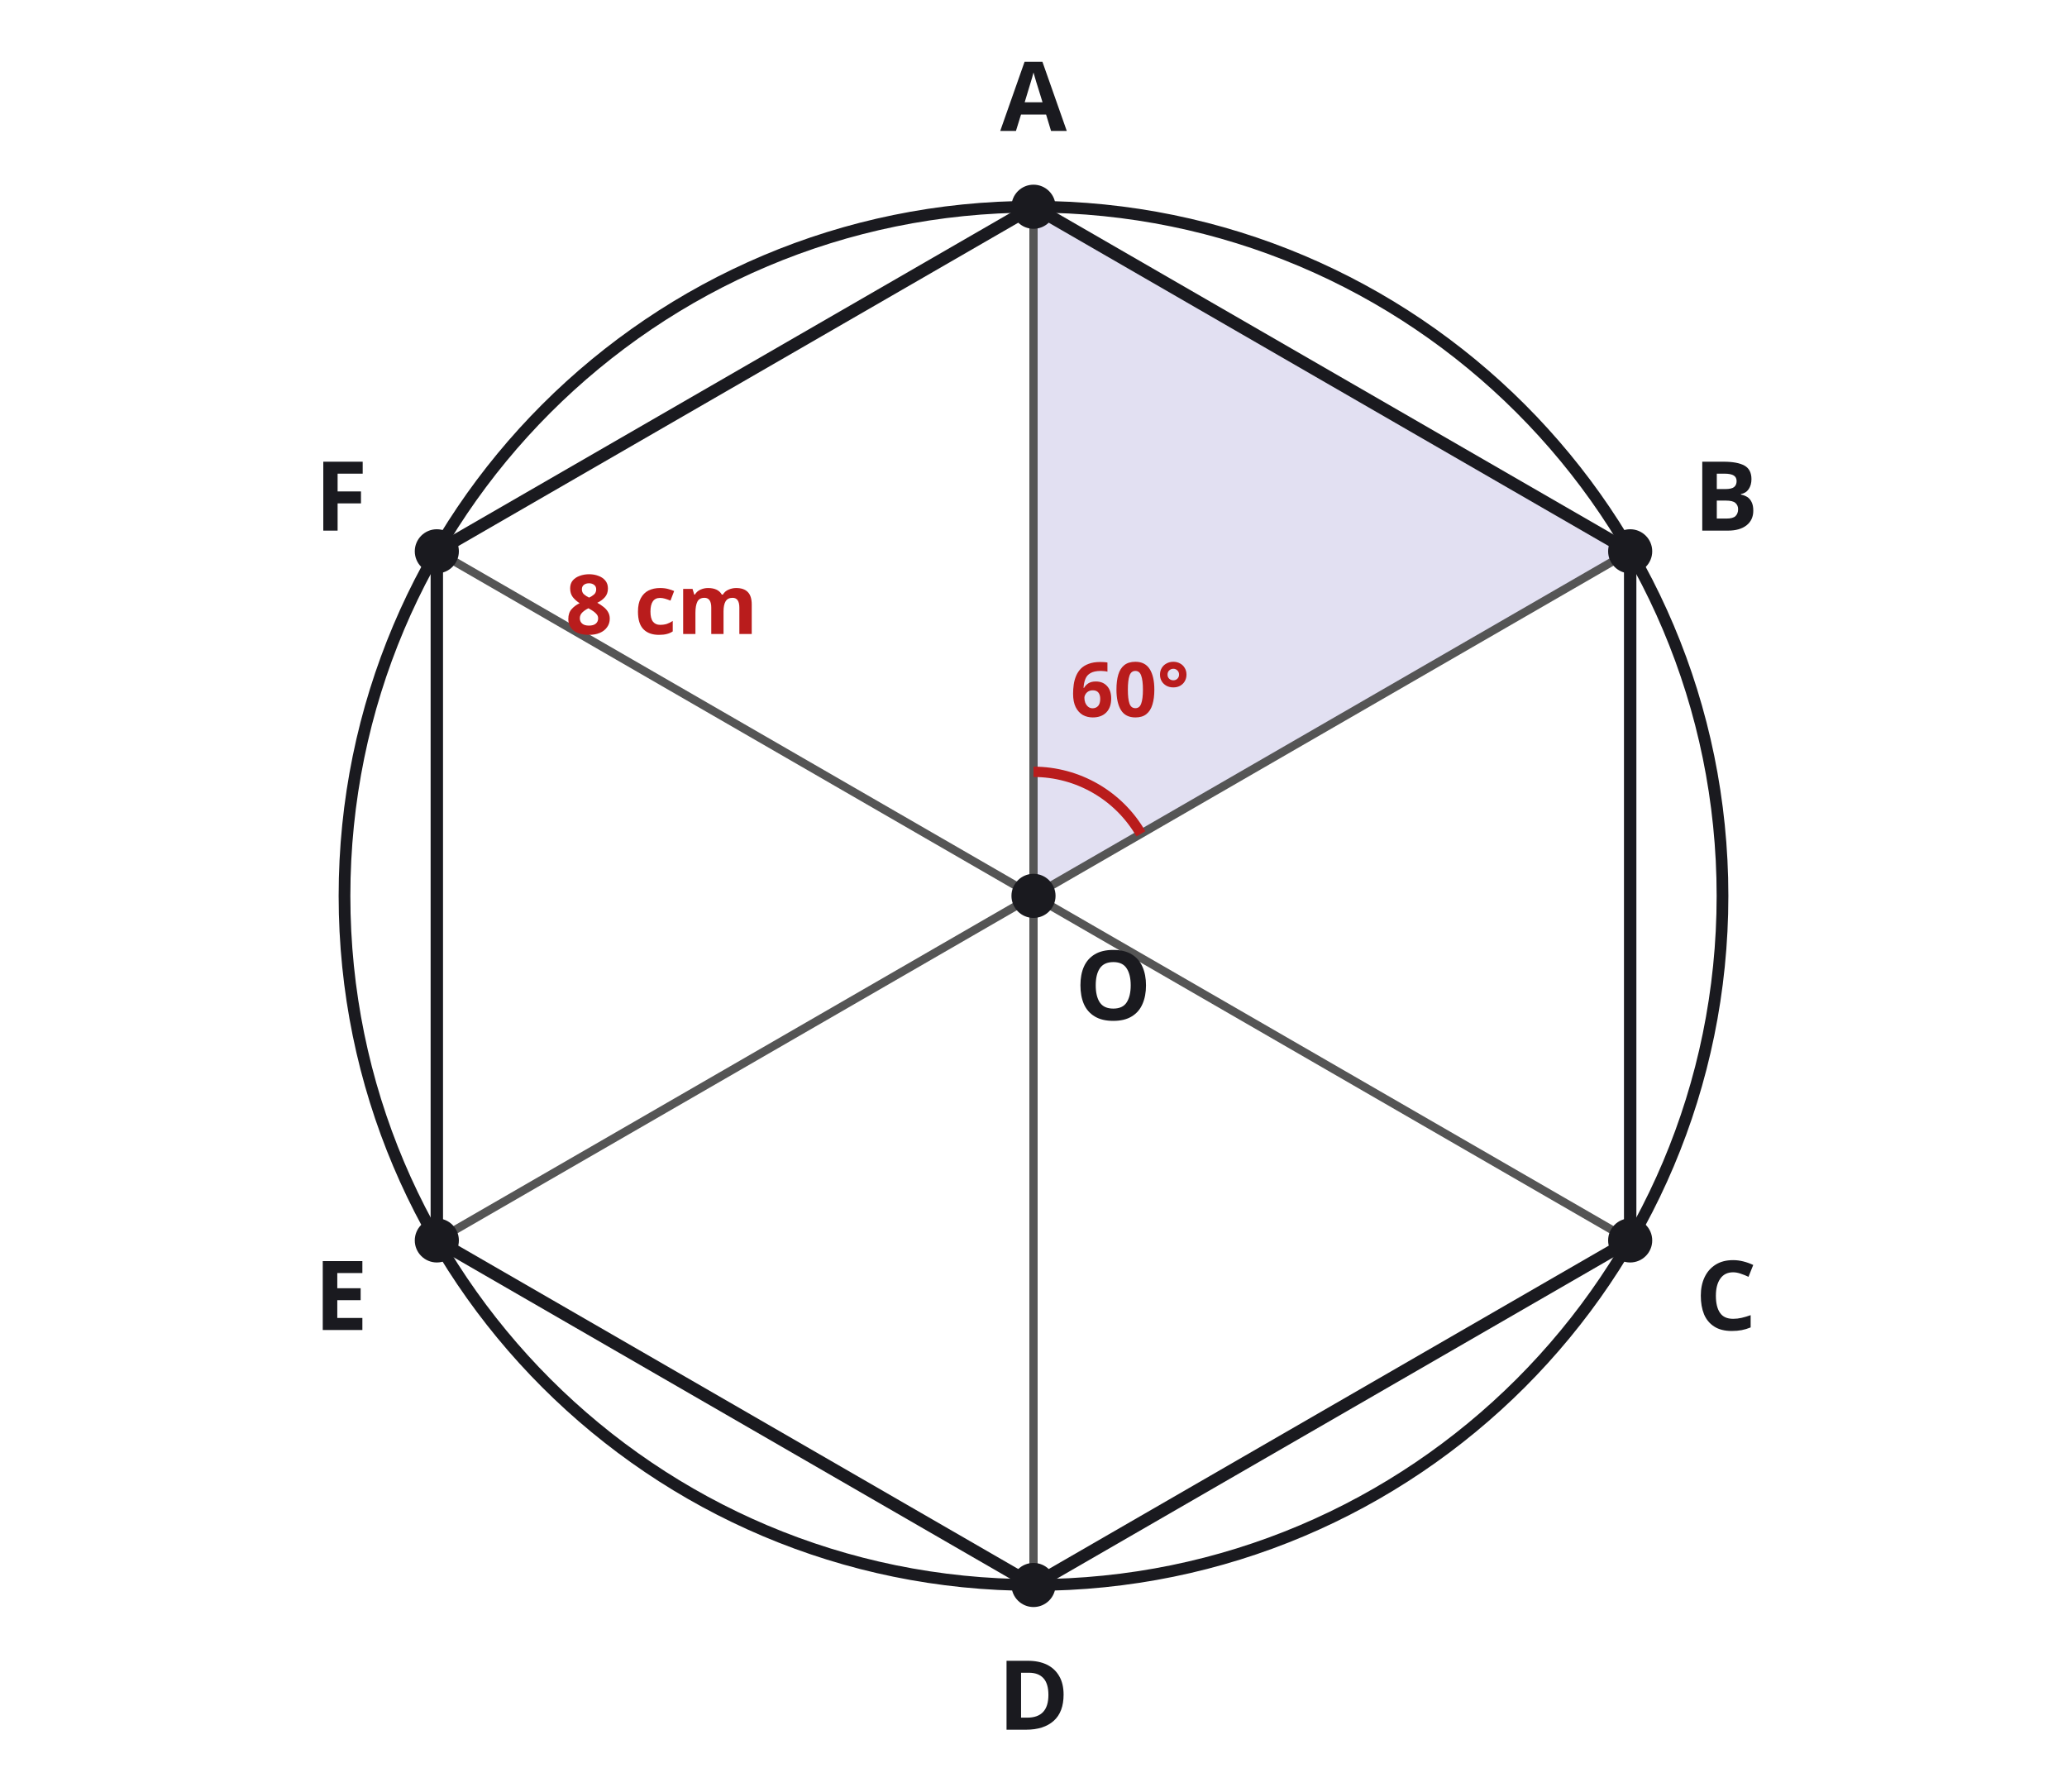
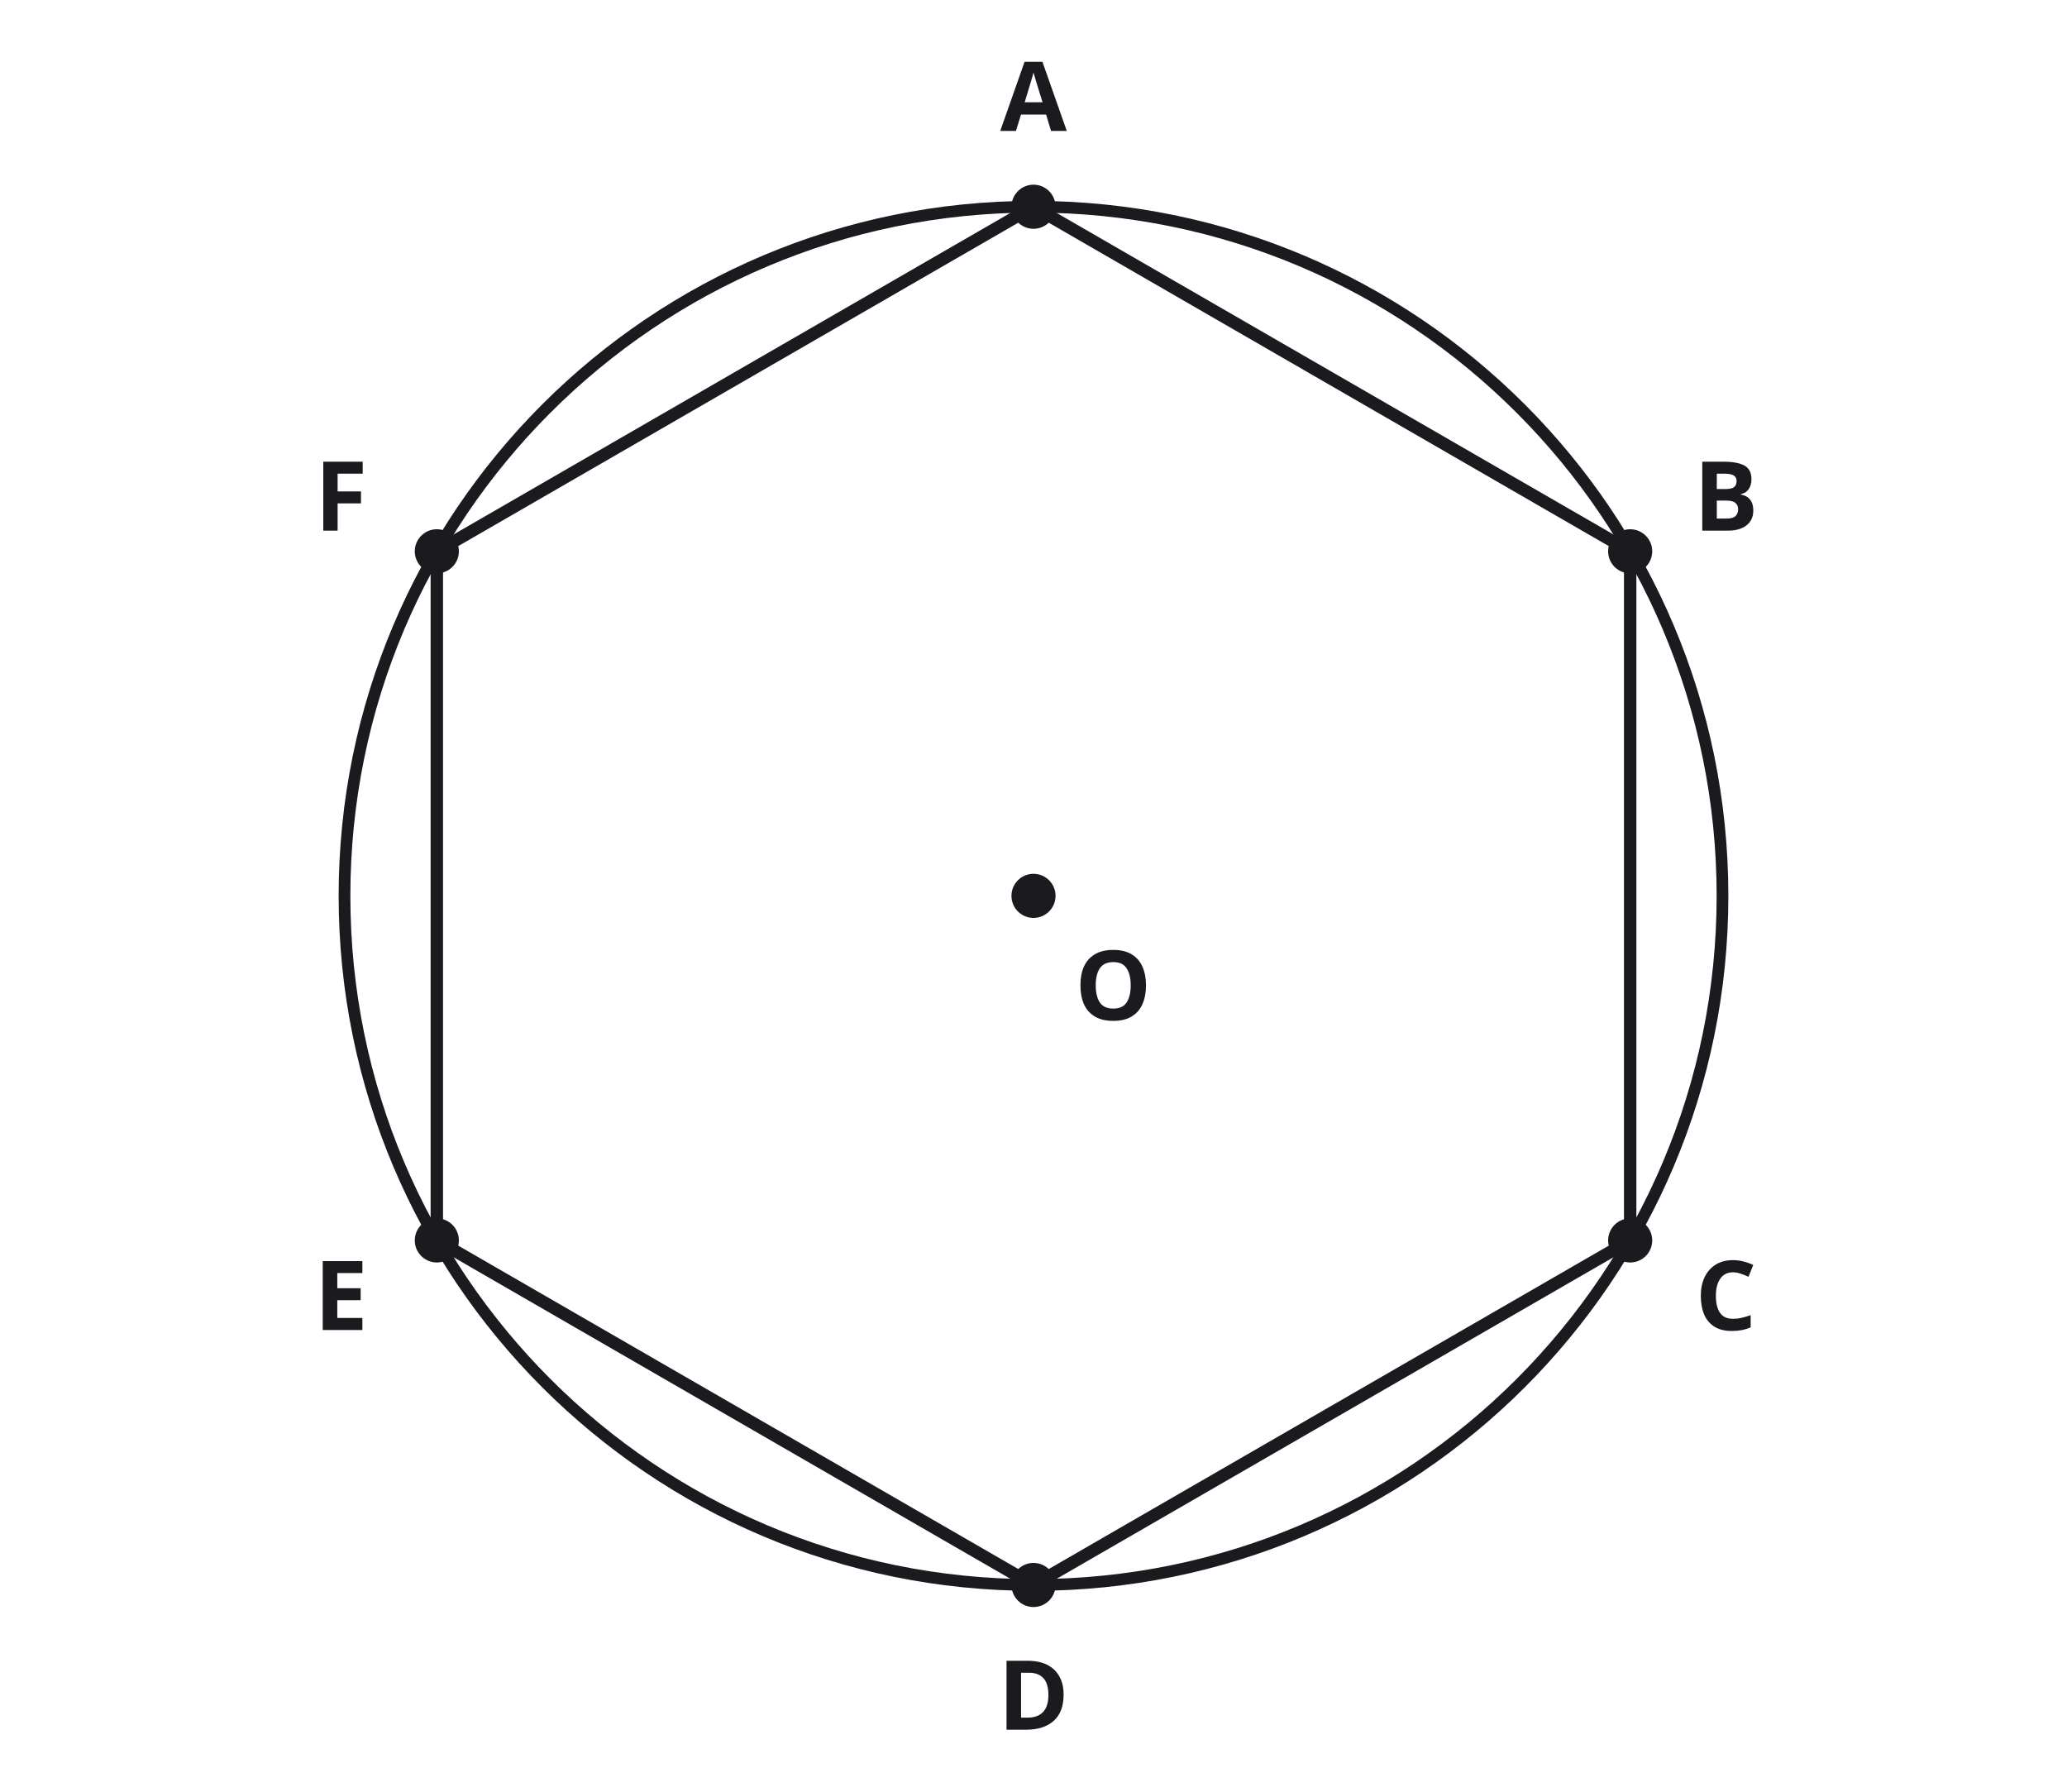
- <svg xmlns="http://www.w3.org/2000/svg" viewBox="0 0 300 260" width="300" height="260" role="img" aria-label="A regular hexagon A B C D E F inscribed in a circle of centre O and radius 8 centimetres, joined to O to make six triangles each with 60 degrees at O; triangle O A B is shaded">
+ <svg xmlns="http://www.w3.org/2000/svg" viewBox="0 0 300 260" width="300" height="260" role="img" aria-label="A regular hexagon A B C D E F inscribed in a circle of centre O and radius 8 centimetres">
  <circle cx="150.0" cy="130.0" r="100.0" fill="none" stroke="#1a1a1f" stroke-width="1.7" />
-   <path d="M150.0 130.0 L150.0 30.0 L236.6 80.0 Z" fill="#3f2fa8" fill-opacity="0.15" stroke="none" />
  <path d="M150.0 30.0 L236.6 80.0 L236.6 180.0 L150.0 230.0 L63.4 180.0 L63.4 80.0 Z" fill="none" stroke="#1a1a1f" stroke-width="1.8" />
-   <path d="M150.0 130.0 L150.0 30.0 M150.0 130.0 L236.6 80.0 M150.0 130.0 L236.6 180.0 M150.0 130.0 L150.0 230.0 M150.0 130.0 L63.4 180.0 M150.0 130.0 L63.4 80.0" fill="none" stroke="#555" stroke-width="1.2" />
-   <path d="M165.59 121.00 A18 18 0 0 0 150.00 112.00" fill="none" stroke="#b91c1c" stroke-width="1.5" />
  <g fill="#1a1a1f">
    <circle cx="150.0" cy="30.0" r="3.2" />
    <circle cx="236.6" cy="80.0" r="3.2" />
    <circle cx="236.6" cy="180.0" r="3.2" />
    <circle cx="150.0" cy="230.0" r="3.2" />
    <circle cx="63.4" cy="180.0" r="3.2" />
    <circle cx="63.4" cy="80.0" r="3.2" />
    <circle cx="150.0" cy="130.0" r="3.2" />
  </g>
  <text x="150.0" y="19.0" text-anchor="middle" font-family="system-ui, sans-serif" font-size="14" font-weight="700" fill="#1a1a1f">A</text>
  <text x="250.5" y="77.0" text-anchor="middle" font-family="system-ui, sans-serif" font-size="14" font-weight="700" fill="#1a1a1f">B</text>
  <text x="250.5" y="193.0" text-anchor="middle" font-family="system-ui, sans-serif" font-size="14" font-weight="700" fill="#1a1a1f">C</text>
  <text x="150.0" y="251.0" text-anchor="middle" font-family="system-ui, sans-serif" font-size="14" font-weight="700" fill="#1a1a1f">D</text>
  <text x="49.5" y="193.0" text-anchor="middle" font-family="system-ui, sans-serif" font-size="14" font-weight="700" fill="#1a1a1f">E</text>
  <text x="49.5" y="77.0" text-anchor="middle" font-family="system-ui, sans-serif" font-size="14" font-weight="700" fill="#1a1a1f">F</text>
  <text x="156.0" y="148.0" font-family="system-ui, sans-serif" font-size="14" font-weight="700" fill="#1a1a1f">O</text>
-   <text x="164.0" y="104.0" text-anchor="middle" font-family="system-ui, sans-serif" font-size="11" font-weight="700" fill="#b91c1c">60°</text>
-   <text x="110.0" y="92.0" text-anchor="end" font-family="system-ui, sans-serif" font-size="12" font-weight="700" fill="#b91c1c">8 cm</text>
</svg>
